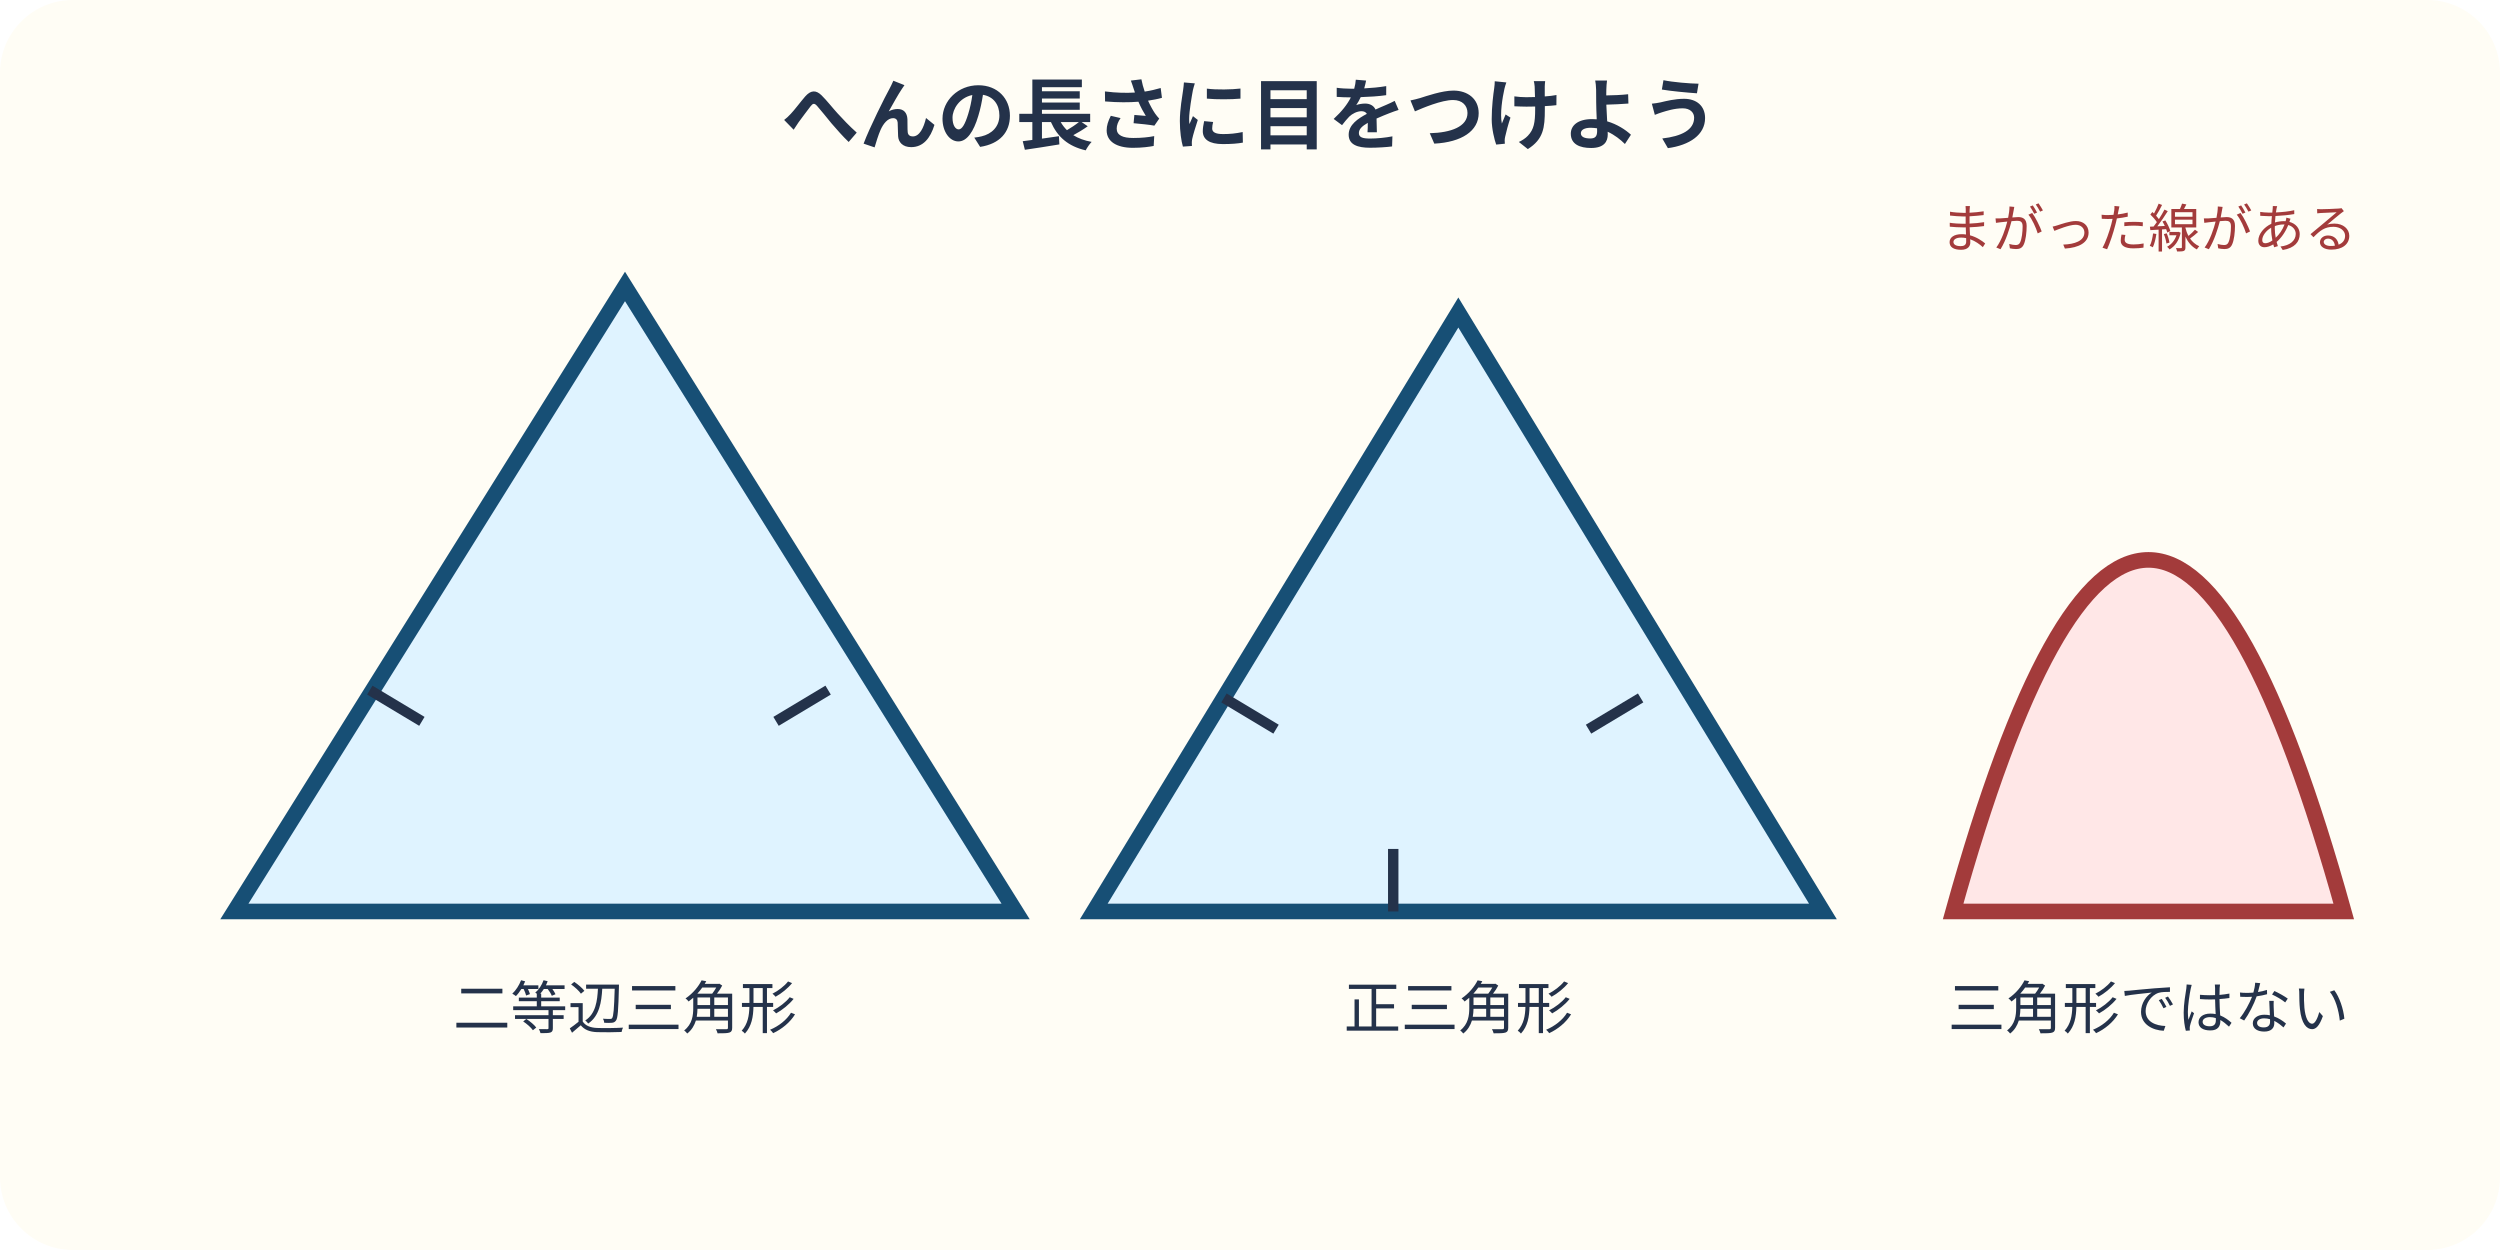
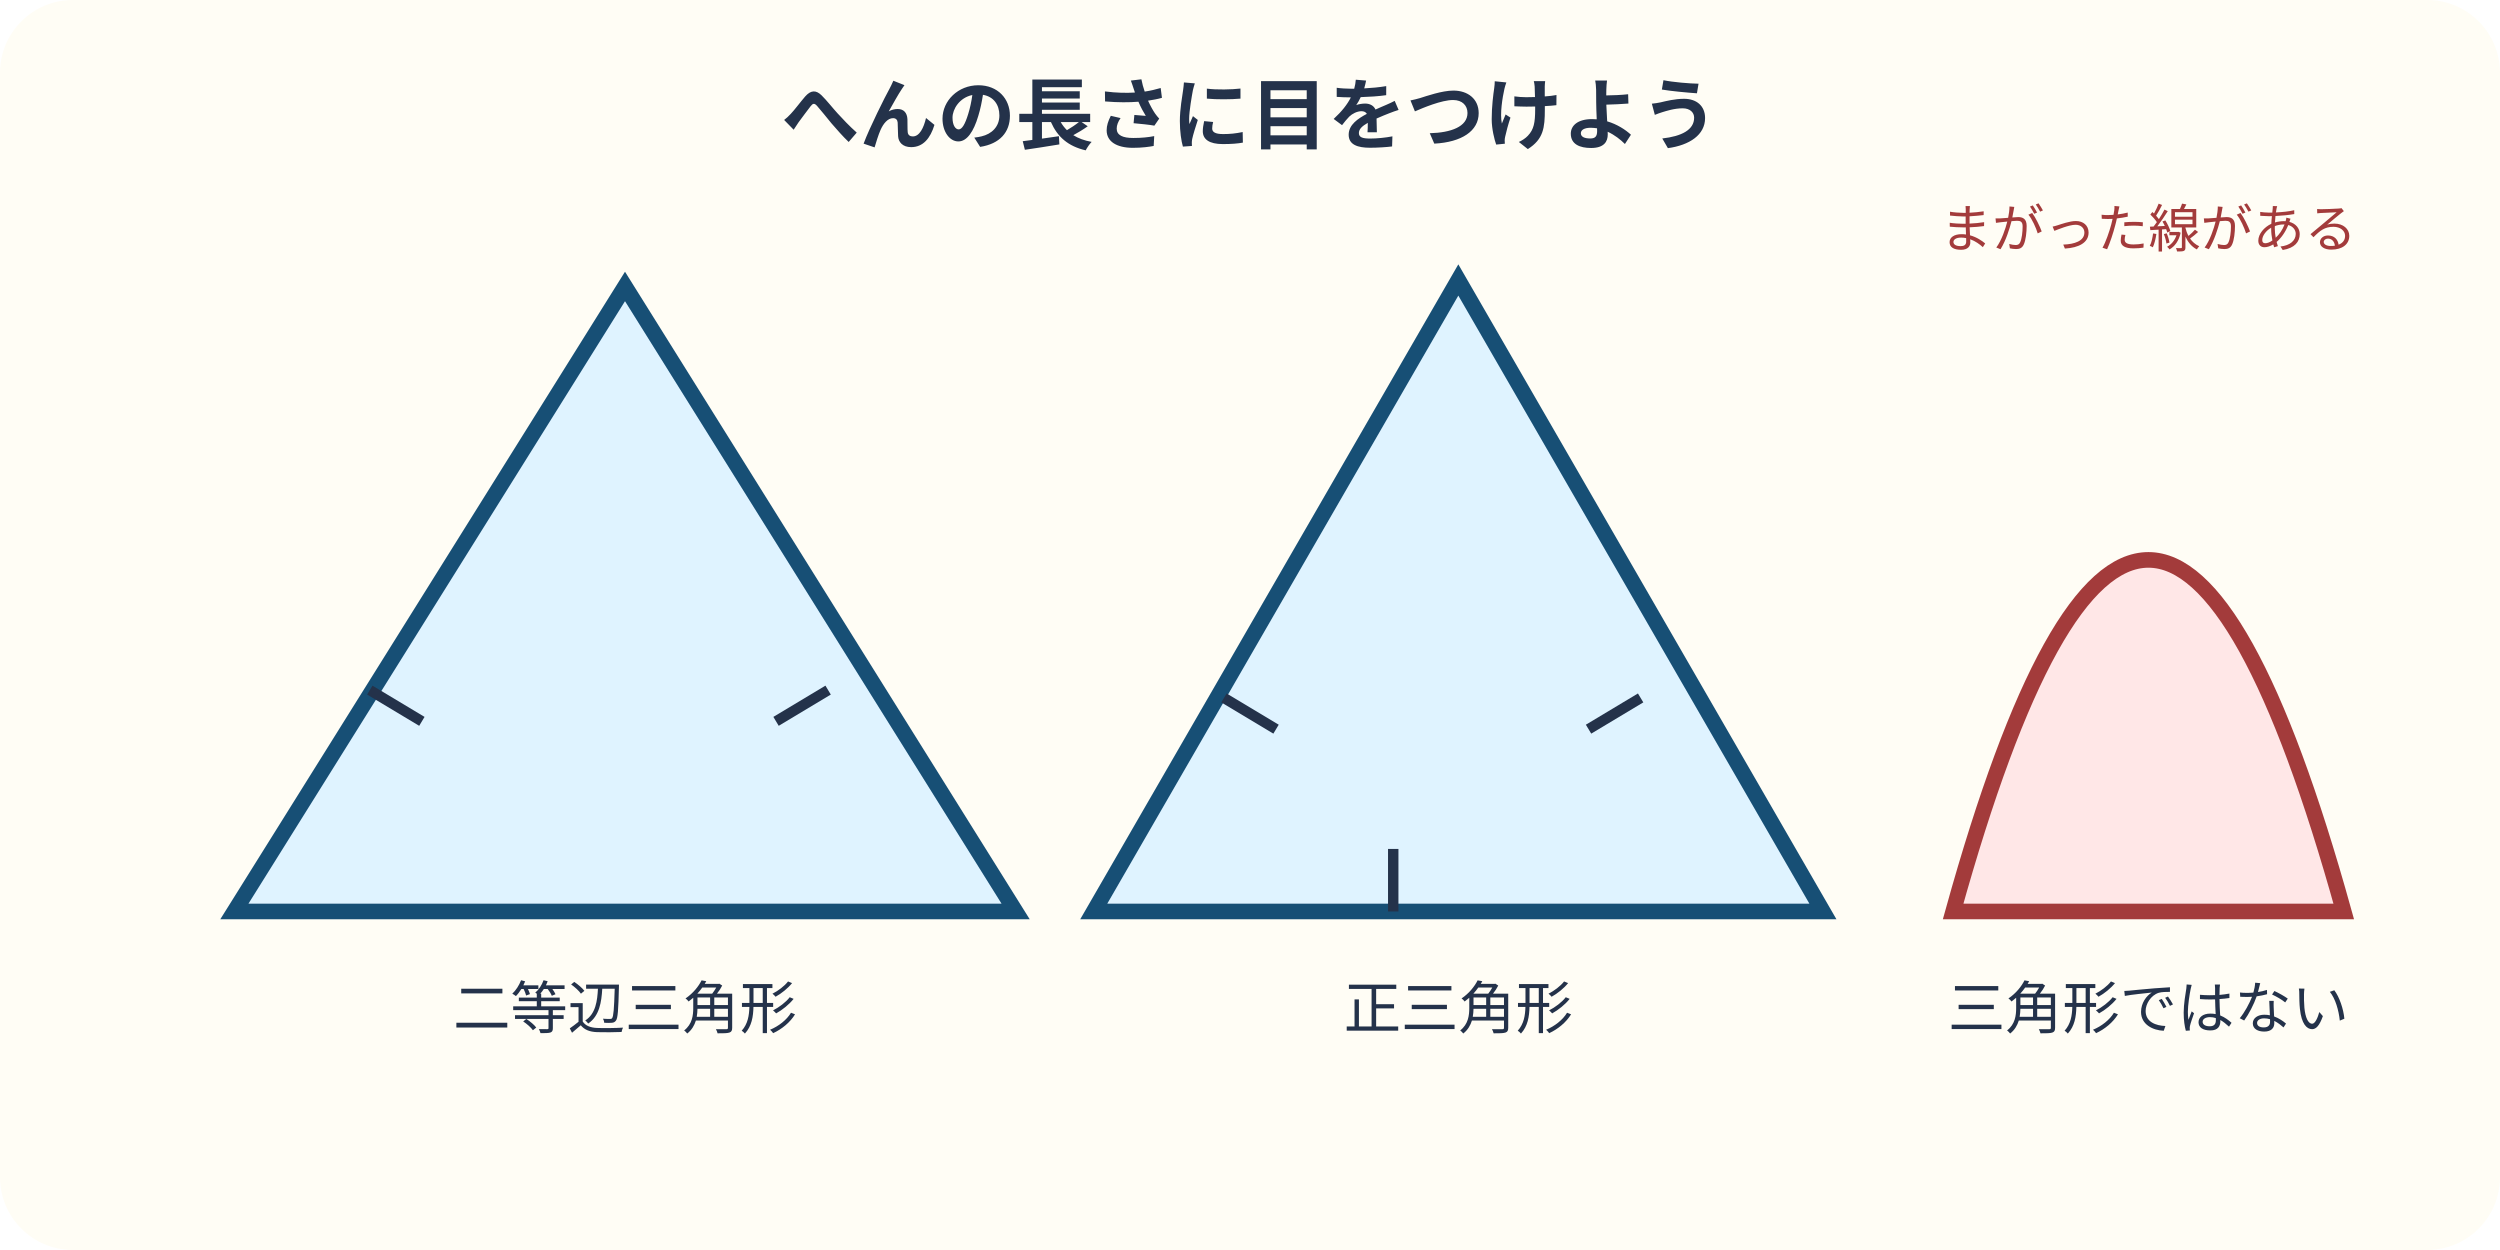
<svg xmlns="http://www.w3.org/2000/svg" width="960" height="480" viewBox="0 0 960 480" role="img" aria-labelledby="title desc">
  <rect width="960" height="480" rx="28" fill="#fffdf5" />
  <text x="480" y="55" text-anchor="middle" font-size="30" font-weight="700" fill="#24324a">へんの長さに目をつけよう</text>
  <g fill="#dff3ff" stroke="#174f75" stroke-width="6">
    <path d="M90 350L240 110l150 240z" />
-     <path d="M420 350L560 120l140 230z" />
+     <path data-shape="equilateral" data-side-length="280" d="M420 350L560 107.513L700 350z" />
  </g>
  <path d="M750 350Q825 80 900 350Z" fill="#ffe7e7" stroke="#a33b3b" stroke-width="6" />
  <g text-anchor="middle" font-size="22" fill="#24324a">
    <text x="240" y="395">二等辺三角形</text>
    <text x="560" y="395">正三角形</text>
    <text x="825" y="395">三角形ではない</text>
  </g>
  <g stroke="#24324a" stroke-width="4">
    <path d="M142 265l20 12M318 265l-20 12" />
    <path d="M470 268l20 12M630 268l-20 12M535 350v-24" />
  </g>
  <text x="825" y="95" text-anchor="middle" font-size="20" fill="#a33b3b">まがった線がある</text>
</svg>
